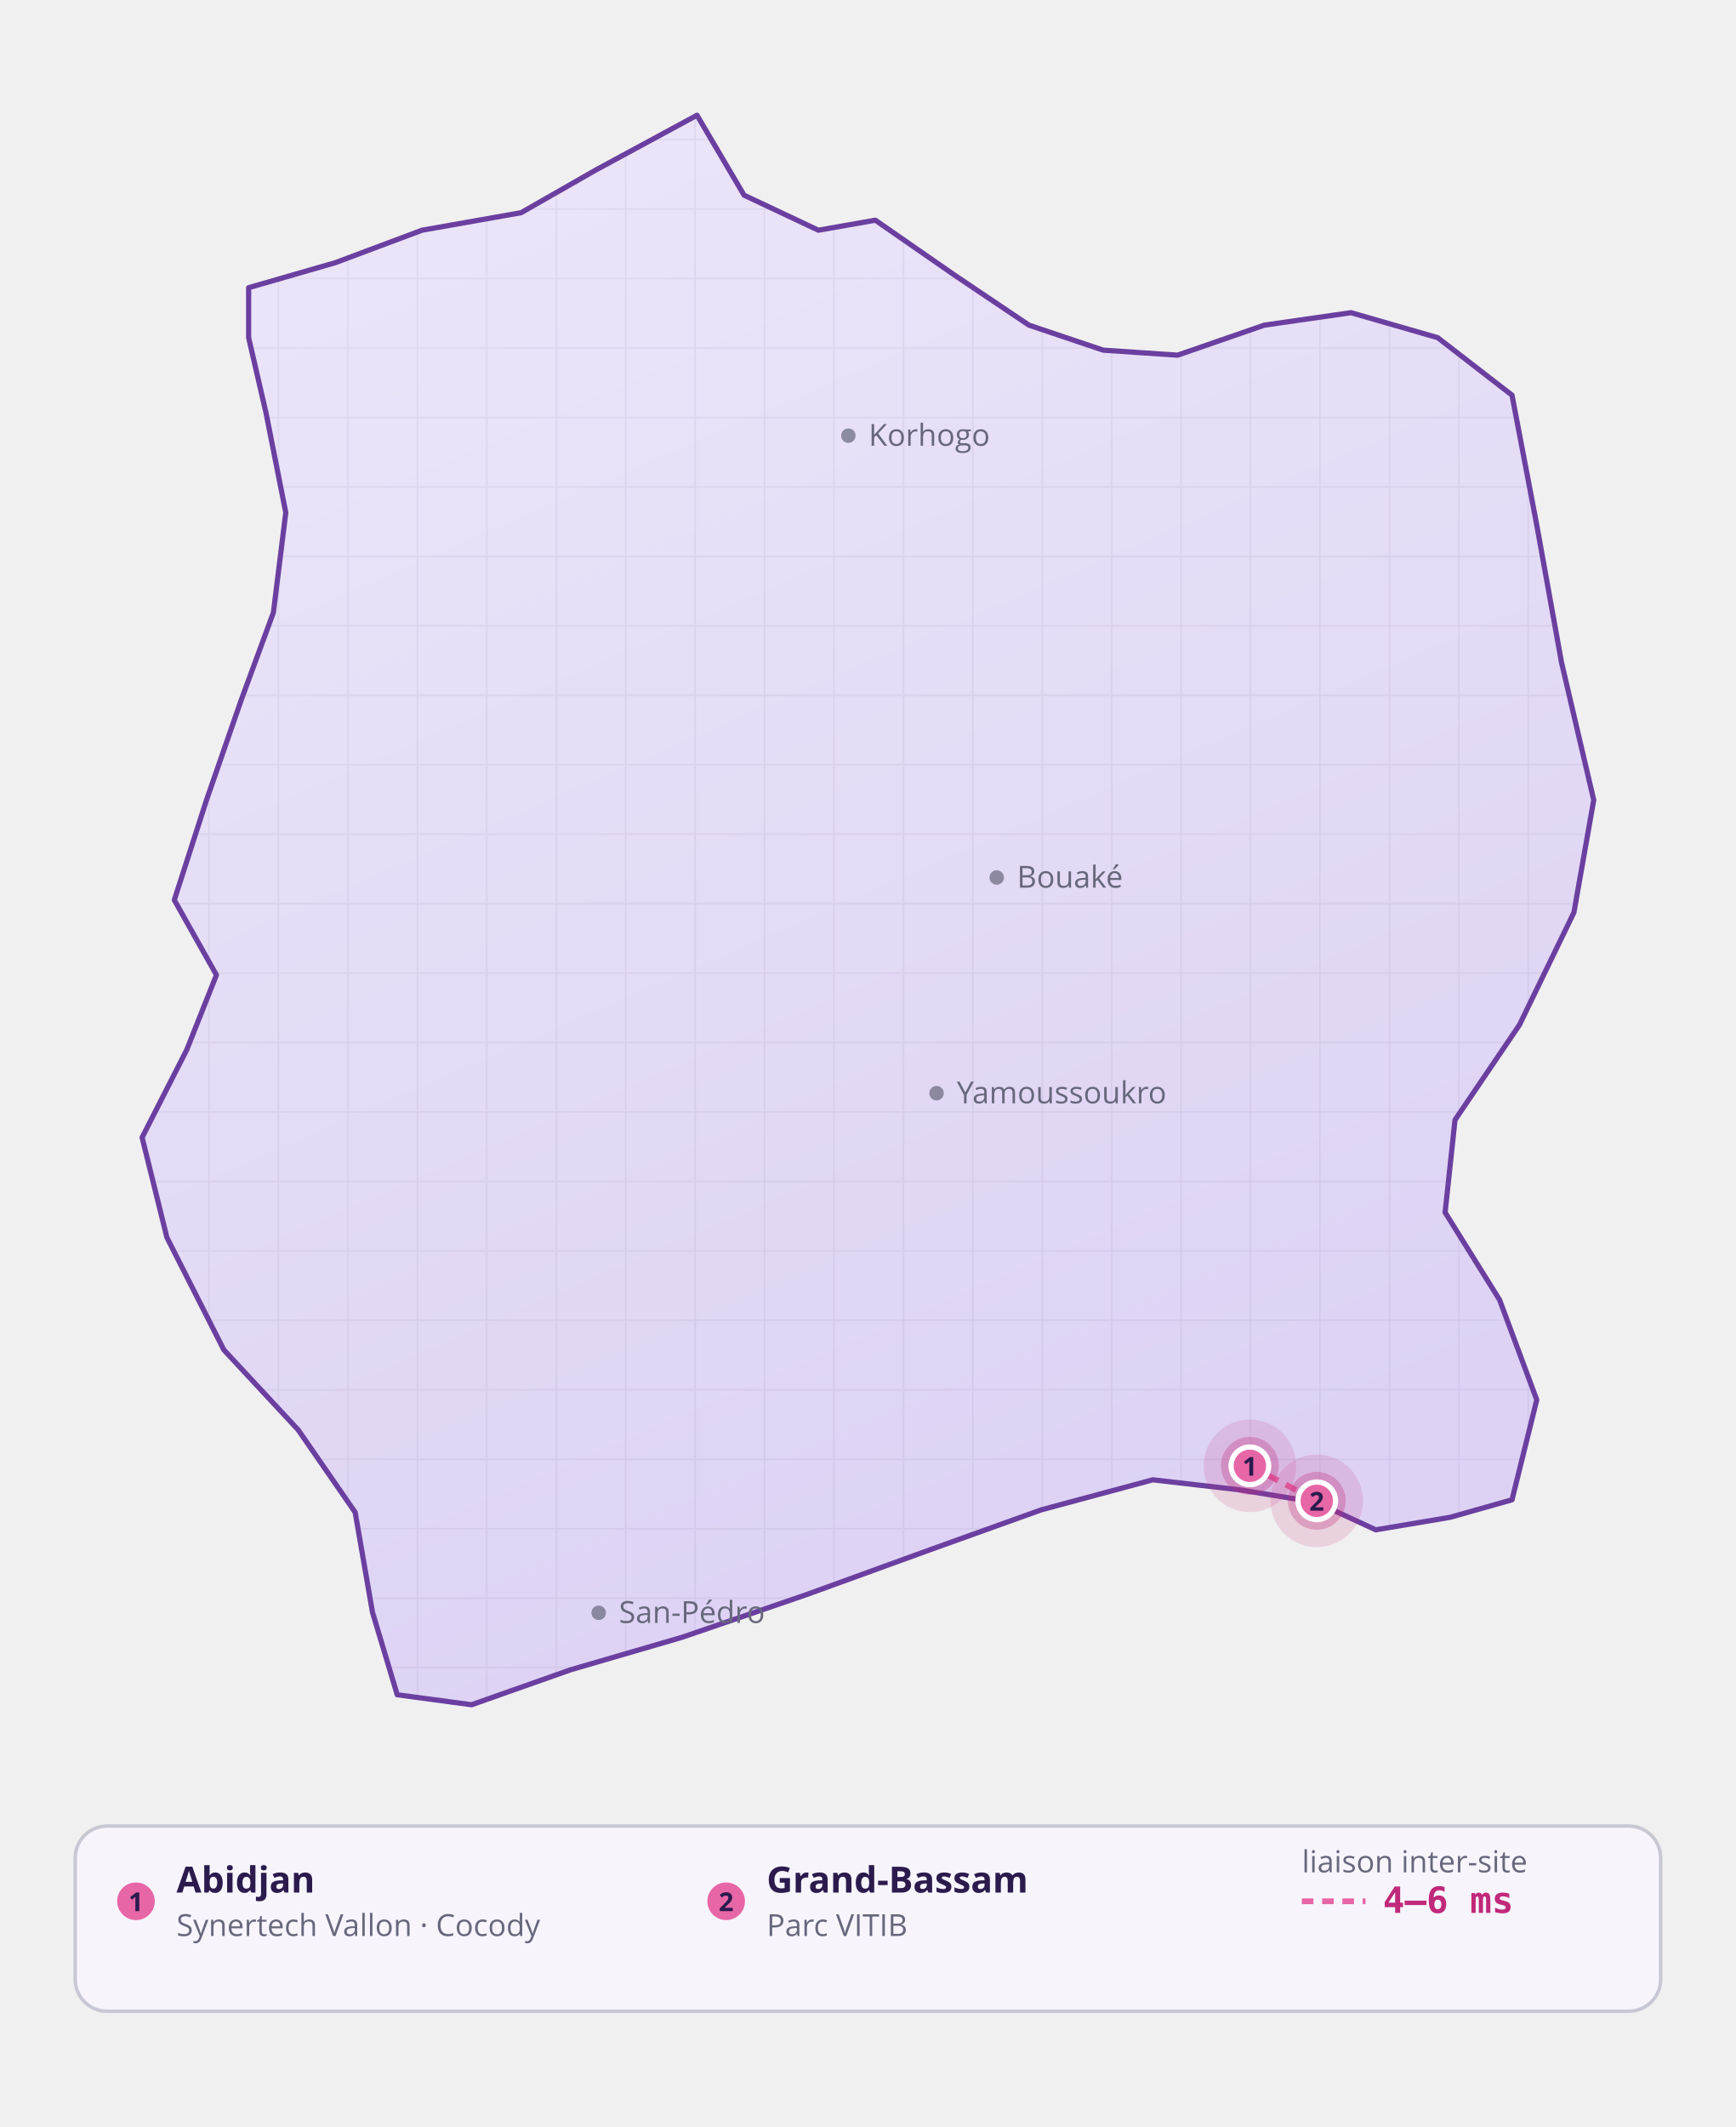
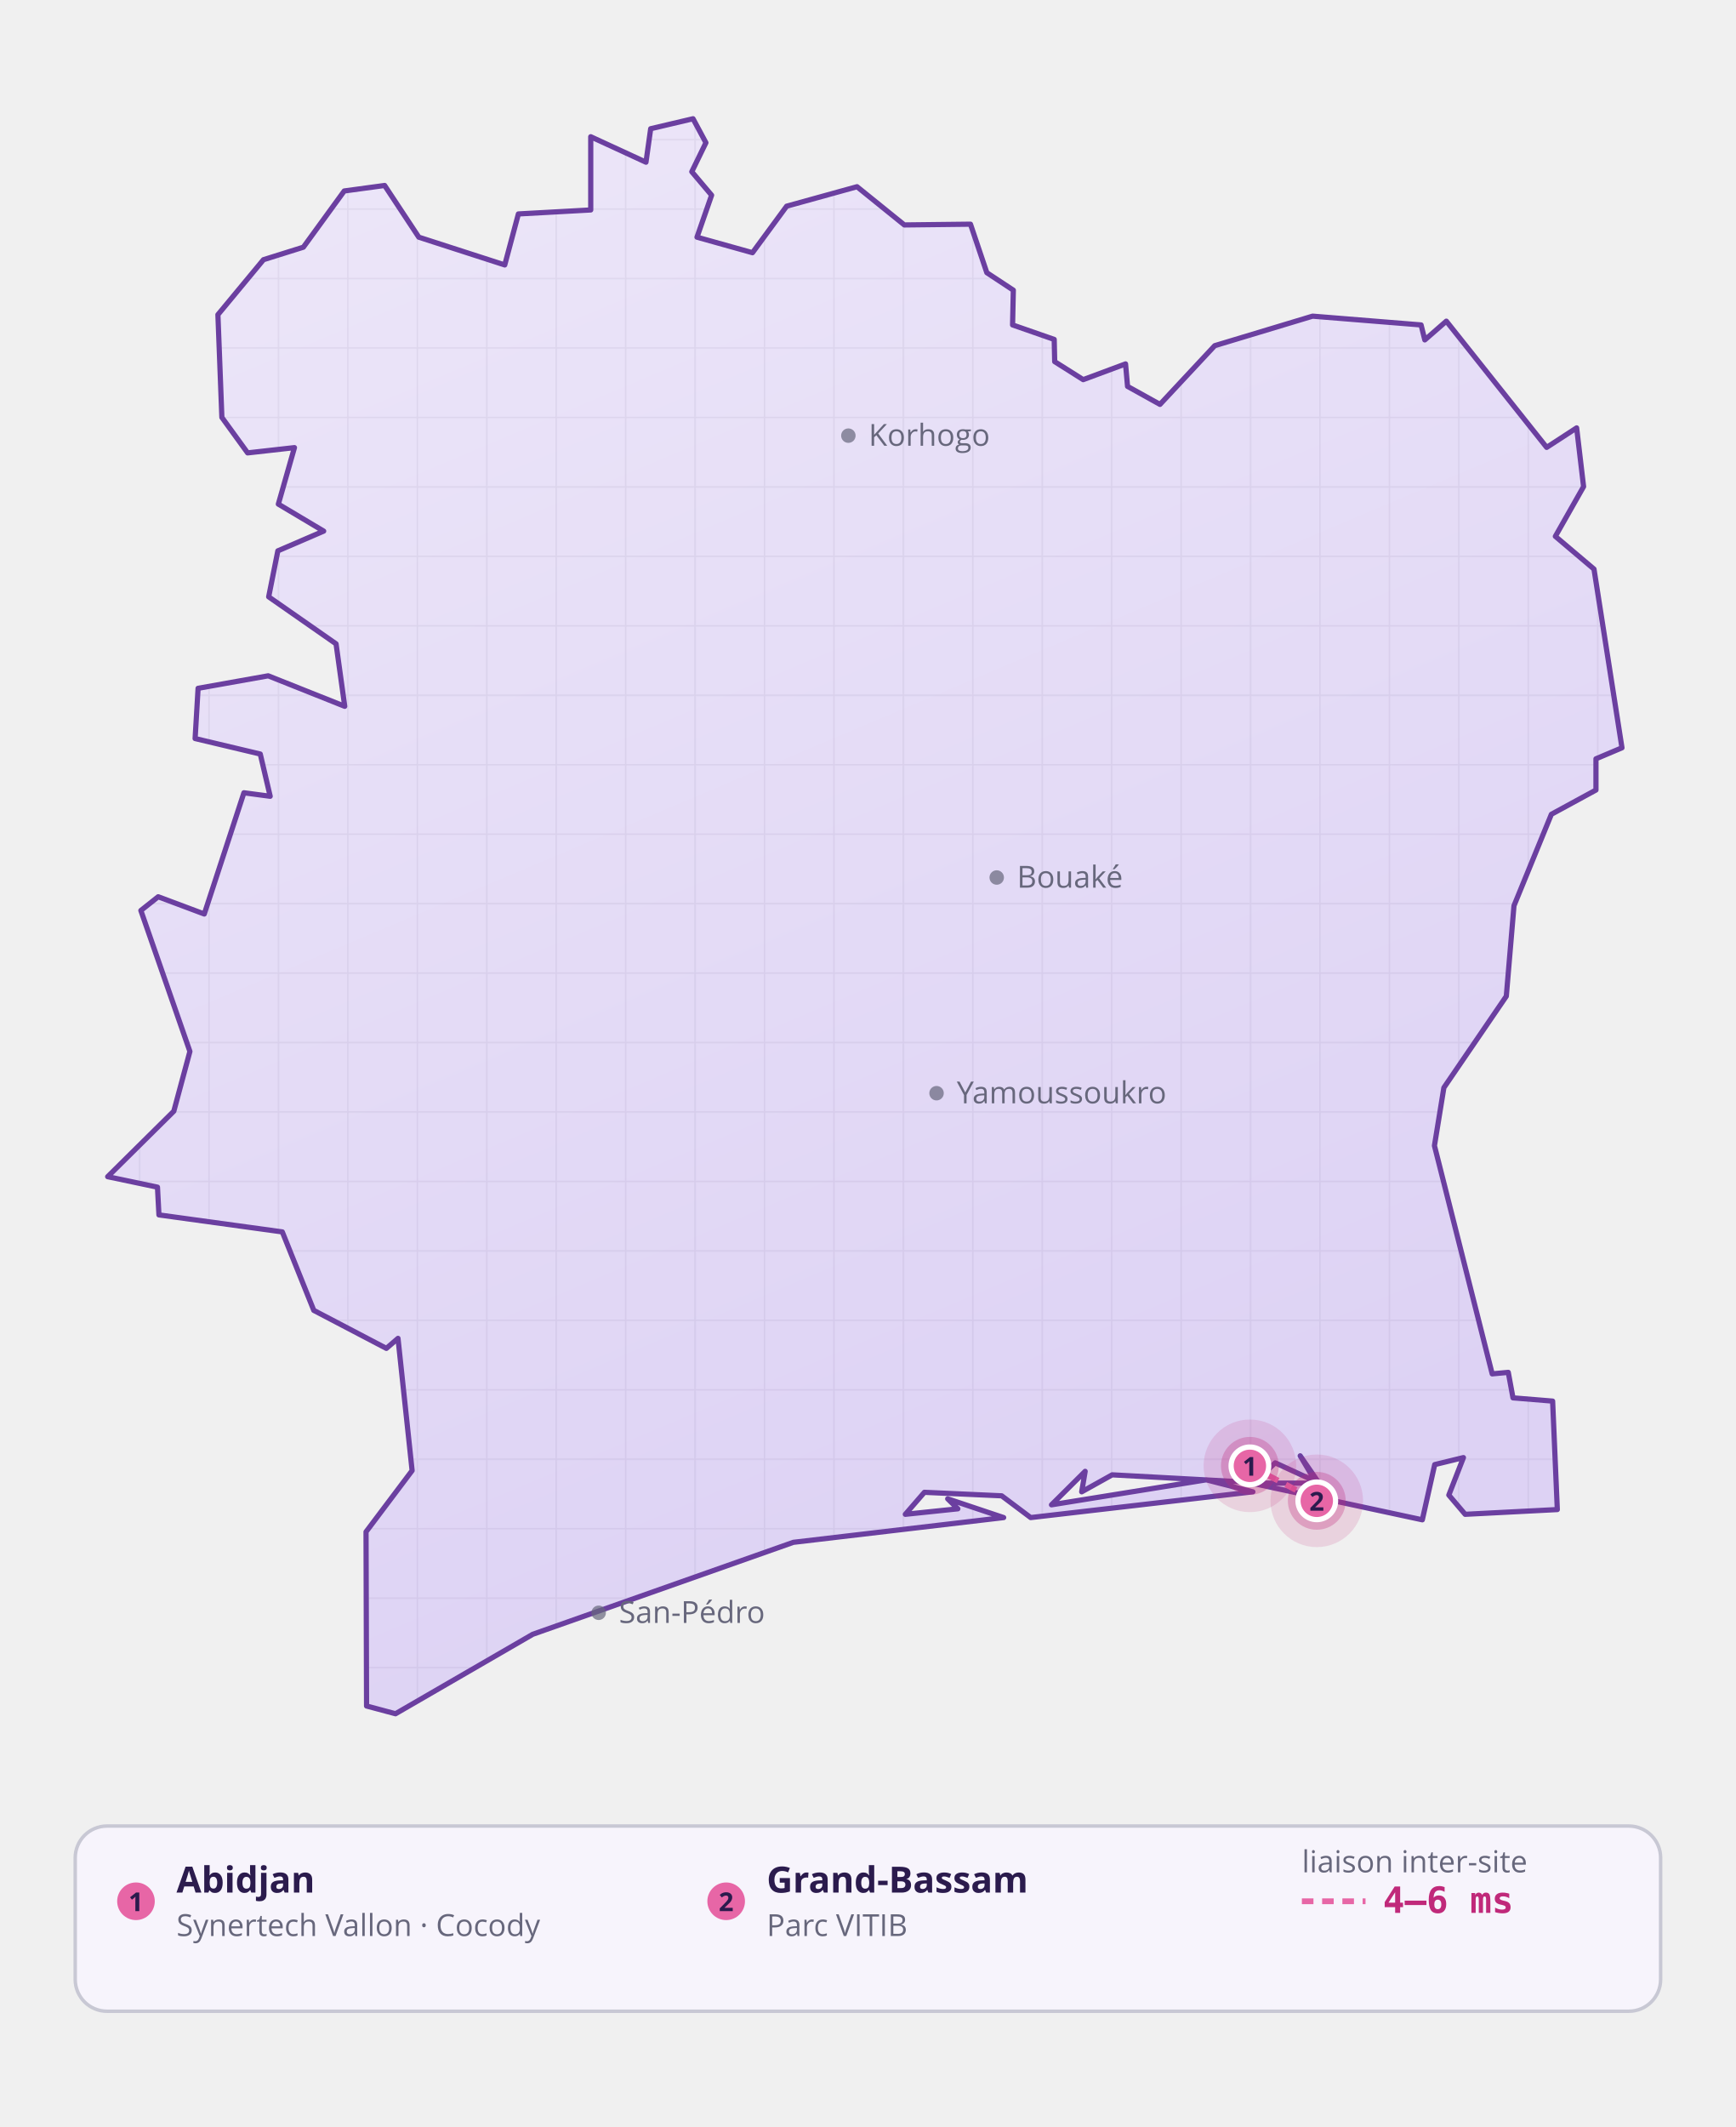
<svg xmlns="http://www.w3.org/2000/svg" viewBox="0 0 600 735" width="600" height="735" role="img" aria-label="Carte de la Côte d'Ivoire : les deux sites de Synelia, Abidjan (Synertech Vallon, Cocody) et Grand-Bassam (parc VITIB), reliés par une liaison de 4 à 6 millisecondes">
  <defs>
    <linearGradient id="c-terre" x1="0" y1="0" x2="0.4" y2="1">
      <stop offset="0" stop-color="#ede7f9" />
      <stop offset="1" stop-color="#ddd2f4" />
    </linearGradient>
    <pattern id="c-grille" width="24" height="24" patternUnits="userSpaceOnUse">
      <path d="M24 0H0V24" fill="none" stroke="rgba(43,27,77,.06)" stroke-width="1" />
    </pattern>
    <clipPath id="c-pays">
-       <path d="M85.94 99.41L115.91 90.77L145.88 79.55L180.13 73.5L205.81 58.82L240.92 39.82L257.19 67.45L282.88 79.55L302.57 76.09L329.97 95.09L355.66 112.36L381.34 121L407.03 122.73L437 112.36L466.97 108.05L496.94 116.68L522.63 136.55L531.19 181.45L539.75 228.96L550.88 276.46L544.03 315.32L525.19 354.18L502.93 387L499.51 418.96L518.34 449.18L531.19 483.73L522.63 518.27L501.22 524.32L475.53 528.64L454.98 519.14L428.44 514.82L398.47 511.36L359.94 521.73L321.41 535.55L278.59 551.09L235.78 565.77L197.25 577L163 589.09L137.31 585.64L128.75 557.14L122.76 522.59L103.06 494.09L77.37 466.46L57.68 427.59L49.12 393.05L64.53 362.82L74.81 336.91L60.25 311L71.38 276.46L83.37 241.91L94.5 211.68L98.78 177.14L91.93 142.59L85.94 116.68Z" />
+       <path d="M91.07 89.74L75.32 108.74L76.69 144.23L85.59 156.5L101.78 154.68L96.21 174.2L111.88 183.53L96.04 190.35L92.87 206.24L116.16 222.48L119.16 244.07L92.7 233.53L68.47 237.85L67.44 255.21L89.96 260.56L93.39 275.16L84.31 273.95L70.61 315.84L54.68 309.88L48.69 314.63L65.64 363.34L60.08 383.98L37.22 406.61L54.43 410.23L54.94 419.82L97.58 425.69L108.46 452.81L133.55 465.94L137.57 462.48L142.45 508.17L126.52 529.33L126.7 589.52L136.71 592.2L184.15 564.74L274.23 532.96L346.92 524.41L327.57 517.93L331.08 521.38L312.93 523.28L319.52 515.68L346.24 516.89L356.26 524.41L433.06 515.51L416.96 511.36L363.45 520L375.09 508.43L373.89 515.51L384.43 509.64L433.66 512.31L440.77 505.49L454.64 511.88L449.42 503.07L455.92 512.49L432.55 512.49L491.63 525.18L495.91 506.1L505.84 503.68L500.79 516.63L506.44 523.28L538.29 521.64L536.67 484.16L522.97 483.04L521.34 474.23L515.78 474.75L495.82 395.9L499.08 375.86L520.66 344.25L523.31 312.99L536.24 281.38L551.65 273L551.65 262.21L560.64 258.41L550.97 196.65L537.61 185.34L547.37 168.15L544.97 147.86L534.61 154.6L499.93 110.98L492.49 117.46L491.2 112.28L453.7 109.25L419.88 119.45L400.95 139.74L389.74 133.52L389.05 125.75L374.41 131.19L364.56 124.97L364.39 117.29L350 112.28L350.26 100.27L341.1 94.23L335.45 77.47L312.59 77.73L296.23 64.52L271.91 71.25L260.1 87.32L240.92 81.96L245.97 67.45L239.12 59.34L244 49.32L239.55 41.03L224.91 44.48L223.28 56.05L204.19 47.25L204.19 72.55L179.18 73.93L174.47 91.55L144.76 81.96L132.95 64.09L118.99 65.99L104.86 85.42Z" />
    </clipPath>
  </defs>
  <style>
    /*
     * L'animation vit dans le fichier : une feuille externe ne serait pas
     * chargée pour un SVG servi via &lt;img&gt;, un &lt;style&gt; interne si.
     * La liaison inter-site défile et les halos respirent — c'est la seule
     * chose qui bouge, et elle désigne précisément ce que la carte raconte.
     */
    .lien { stroke-dasharray: 4 3; animation: marche 1.1s linear infinite; }
    .halo { animation: souffle 3.4s ease-in-out infinite; transform-box: fill-box; transform-origin: center; }
    .halo-2 { animation-delay: -1.7s; }
    @keyframes marche { to { stroke-dashoffset: -14; } }
    @keyframes souffle {
      0%, 100% { opacity: .15; transform: scale(1); }
      50% { opacity: .32; transform: scale(1.18); }
    }
    @media (prefers-reduced-motion: reduce) {
      .lien, .halo { animation: none; }
    }
  </style>
-   <path d="M85.94 99.41L115.91 90.77L145.88 79.55L180.13 73.5L205.81 58.82L240.92 39.82L257.19 67.45L282.88 79.55L302.57 76.09L329.97 95.09L355.66 112.36L381.34 121L407.03 122.73L437 112.36L466.97 108.05L496.94 116.68L522.63 136.55L531.19 181.45L539.75 228.96L550.88 276.46L544.03 315.32L525.19 354.18L502.93 387L499.51 418.96L518.34 449.18L531.19 483.73L522.63 518.27L501.22 524.32L475.53 528.64L454.98 519.14L428.44 514.82L398.47 511.36L359.94 521.73L321.41 535.55L278.59 551.09L235.78 565.77L197.25 577L163 589.09L137.31 585.64L128.75 557.14L122.76 522.59L103.06 494.09L77.37 466.46L57.68 427.59L49.12 393.05L64.53 362.82L74.81 336.91L60.25 311L71.38 276.46L83.37 241.91L94.5 211.68L98.78 177.14L91.93 142.59L85.94 116.68Z" fill="url(#c-terre)" />
+   <path d="M91.07 89.74L75.32 108.74L76.69 144.23L85.59 156.5L101.78 154.68L96.21 174.2L111.88 183.53L96.04 190.35L92.87 206.24L116.16 222.48L119.16 244.07L92.7 233.53L68.47 237.85L67.44 255.21L89.96 260.56L93.39 275.16L84.31 273.95L70.61 315.84L54.68 309.88L48.69 314.63L65.64 363.34L60.08 383.98L37.22 406.61L54.43 410.23L54.94 419.82L97.58 425.69L108.46 452.81L133.55 465.94L137.57 462.48L142.45 508.17L126.52 529.33L126.7 589.52L136.71 592.2L184.15 564.74L274.23 532.96L346.92 524.41L327.57 517.93L331.08 521.38L312.93 523.28L319.52 515.68L346.24 516.89L356.26 524.41L433.06 515.51L416.96 511.36L363.45 520L375.09 508.43L373.89 515.51L384.43 509.64L433.66 512.31L440.77 505.49L454.64 511.88L449.42 503.07L455.92 512.49L432.55 512.49L491.63 525.18L495.91 506.1L505.84 503.68L500.79 516.63L506.44 523.28L538.29 521.64L536.67 484.16L522.97 483.04L521.34 474.23L515.78 474.75L495.82 395.9L499.08 375.86L520.66 344.25L523.31 312.99L536.24 281.38L551.65 273L551.65 262.21L560.64 258.41L550.97 196.65L537.61 185.34L547.37 168.15L544.97 147.86L534.61 154.6L499.93 110.98L492.49 117.46L491.2 112.28L453.7 109.25L419.88 119.45L400.95 139.74L389.74 133.52L389.05 125.75L374.41 131.19L364.56 124.97L364.39 117.29L350 112.28L350.26 100.27L341.1 94.23L335.45 77.47L312.59 77.73L296.23 64.52L271.91 71.25L260.1 87.32L240.92 81.96L245.97 67.45L239.12 59.34L244 49.32L239.55 41.03L224.91 44.48L223.28 56.05L204.19 47.25L204.19 72.55L179.18 73.93L174.47 91.55L144.76 81.96L132.95 64.09L118.99 65.99L104.86 85.42Z" fill="url(#c-terre)" />
  <g clip-path="url(#c-pays)">
    <rect width="600" height="631" fill="url(#c-grille)" />
  </g>
-   <path d="M85.94 99.41L115.91 90.77L145.88 79.55L180.13 73.5L205.81 58.82L240.92 39.82L257.19 67.45L282.88 79.55L302.57 76.09L329.97 95.09L355.66 112.36L381.34 121L407.03 122.73L437 112.36L466.97 108.05L496.94 116.68L522.63 136.55L531.19 181.45L539.75 228.96L550.88 276.46L544.03 315.32L525.19 354.18L502.93 387L499.51 418.96L518.34 449.18L531.19 483.73L522.63 518.27L501.22 524.32L475.53 528.64L454.98 519.14L428.44 514.82L398.47 511.36L359.94 521.73L321.41 535.55L278.59 551.09L235.78 565.77L197.25 577L163 589.09L137.31 585.64L128.75 557.14L122.76 522.59L103.06 494.09L77.37 466.46L57.68 427.59L49.12 393.05L64.53 362.82L74.81 336.91L60.25 311L71.38 276.46L83.37 241.91L94.5 211.68L98.78 177.14L91.93 142.59L85.94 116.68Z" fill="none" stroke="#6b3fa0" stroke-width="1.8" stroke-linejoin="round" />
+   <path d="M91.07 89.74L75.32 108.74L76.69 144.23L85.59 156.5L101.78 154.68L96.21 174.2L111.88 183.53L96.04 190.35L92.87 206.24L116.16 222.48L119.16 244.07L92.7 233.53L68.47 237.85L67.44 255.21L89.96 260.56L93.39 275.16L84.31 273.95L70.61 315.84L54.68 309.88L48.69 314.63L65.64 363.34L60.08 383.98L37.22 406.61L54.43 410.23L54.94 419.82L97.58 425.69L108.46 452.81L133.55 465.94L137.57 462.48L142.45 508.17L126.52 529.33L126.7 589.52L136.71 592.2L184.15 564.74L274.23 532.96L346.92 524.41L327.57 517.93L331.08 521.38L312.93 523.28L319.52 515.68L346.24 516.89L356.26 524.41L433.06 515.51L416.96 511.36L363.45 520L375.09 508.43L373.89 515.51L384.43 509.64L433.66 512.31L440.77 505.49L454.64 511.88L449.42 503.07L455.92 512.49L432.55 512.49L491.63 525.18L495.91 506.1L505.84 503.68L500.79 516.63L506.44 523.28L538.29 521.64L536.67 484.16L522.97 483.04L521.34 474.23L515.78 474.75L495.82 395.9L499.08 375.86L520.66 344.25L523.31 312.99L536.24 281.38L551.65 273L551.65 262.21L560.64 258.41L550.97 196.65L537.61 185.34L547.37 168.15L544.97 147.86L534.61 154.6L499.93 110.98L492.49 117.46L491.2 112.28L453.7 109.25L419.88 119.45L400.95 139.74L389.74 133.52L389.05 125.75L374.41 131.19L364.56 124.97L364.39 117.29L350 112.28L350.26 100.27L341.1 94.23L335.45 77.47L312.59 77.73L296.23 64.52L271.91 71.25L260.1 87.32L240.92 81.96L245.97 67.45L239.12 59.34L244 49.32L239.55 41.03L224.91 44.48L223.28 56.05L204.19 47.25L204.19 72.55L179.18 73.93L174.47 91.55L144.76 81.96L132.95 64.09L118.99 65.99L104.86 85.42Z" fill="none" stroke="#6b3fa0" stroke-width="1.8" stroke-linejoin="round" />
  <g>
    <circle cx="323.72" cy="377.76" r="2.5" fill="#67677c" opacity=".7" />
    <text x="330.72" y="381.26" font-size="10.5" fill="#67677c" font-family="'Open Sans',system-ui,sans-serif">Yamoussoukro</text>
  </g>
  <g>
    <circle cx="344.52" cy="303.23" r="2.5" fill="#67677c" opacity=".7" />
    <text x="351.52" y="306.73" font-size="10.5" fill="#67677c" font-family="'Open Sans',system-ui,sans-serif">Bouaké</text>
  </g>
  <g>
    <circle cx="206.93" cy="557.31" r="2.5" fill="#67677c" opacity=".7" />
    <text x="213.93" y="560.81" font-size="10.5" fill="#67677c" font-family="'Open Sans',system-ui,sans-serif">San-Pédro</text>
  </g>
  <g>
    <circle cx="293.24" cy="150.54" r="2.5" fill="#67677c" opacity=".7" />
    <text x="300.24" y="154.04" font-size="10.5" fill="#67677c" font-family="'Open Sans',system-ui,sans-serif">Korhogo</text>
  </g>
  <path class="lien" d="M432.03 506.53L455.15 518.62" fill="none" stroke="#e766a6" stroke-width="2" />
  <g>
    <circle class="halo" cx="432.03" cy="506.53" r="16" fill="#c0297a" opacity=".15" />
    <circle cx="432.03" cy="506.53" r="10" fill="#c0297a" opacity=".3" />
    <circle cx="432.03" cy="506.53" r="6.5" fill="#e766a6" stroke="#ffffff" stroke-width="1.8" />
    <text x="432.03" y="509.93" text-anchor="middle" font-size="9" font-weight="700" fill="#2b1b4d" font-family="Montserrat,system-ui,sans-serif">1</text>
  </g>
  <g>
    <circle class="halo halo-2" cx="455.15" cy="518.62" r="16" fill="#c0297a" opacity=".15" />
    <circle cx="455.15" cy="518.62" r="10" fill="#c0297a" opacity=".3" />
    <circle cx="455.15" cy="518.62" r="6.5" fill="#e766a6" stroke="#ffffff" stroke-width="1.8" />
    <text x="455.15" y="522.02" text-anchor="middle" font-size="9" font-weight="700" fill="#2b1b4d" font-family="Montserrat,system-ui,sans-serif">2</text>
  </g>
  <g transform="translate(0 631)">
    <rect x="26" y="0" width="548" height="64" rx="11" fill="#f7f4fc" stroke="#c8c8d4" stroke-width="1.2" />
    <g>
      <circle cx="47" cy="26" r="6.5" fill="#e766a6" />
      <text x="47" y="29.4" text-anchor="middle" font-size="9" font-weight="700" fill="#2b1b4d" font-family="Montserrat,system-ui,sans-serif">1</text>
      <text x="61" y="23" font-size="12.5" font-weight="700" fill="#2b1b4d" font-family="Montserrat,system-ui,sans-serif">Abidjan</text>
      <text x="61" y="38" font-size="10.5" fill="#67677c" font-family="'Open Sans',system-ui,sans-serif">Synertech Vallon · Cocody</text>
    </g>
    <g>
      <circle cx="251" cy="26" r="6.5" fill="#e766a6" />
      <text x="251" y="29.4" text-anchor="middle" font-size="9" font-weight="700" fill="#2b1b4d" font-family="Montserrat,system-ui,sans-serif">2</text>
      <text x="265" y="23" font-size="12.5" font-weight="700" fill="#2b1b4d" font-family="Montserrat,system-ui,sans-serif">Grand-Bassam</text>
      <text x="265" y="38" font-size="10.5" fill="#67677c" font-family="'Open Sans',system-ui,sans-serif">Parc VITIB</text>
    </g>
    <g>
      <path d="M450 26h22" stroke="#e766a6" stroke-width="2" stroke-dasharray="4 3" />
      <text x="450" y="16" font-size="10.5" fill="#67677c" font-family="'Open Sans',system-ui,sans-serif">liaison inter-site</text>
      <text x="478" y="30" font-size="12.5" font-weight="700" fill="#c0297a" font-family="'JetBrains Mono',ui-monospace,monospace">4–6 ms</text>
    </g>
  </g>
</svg>
